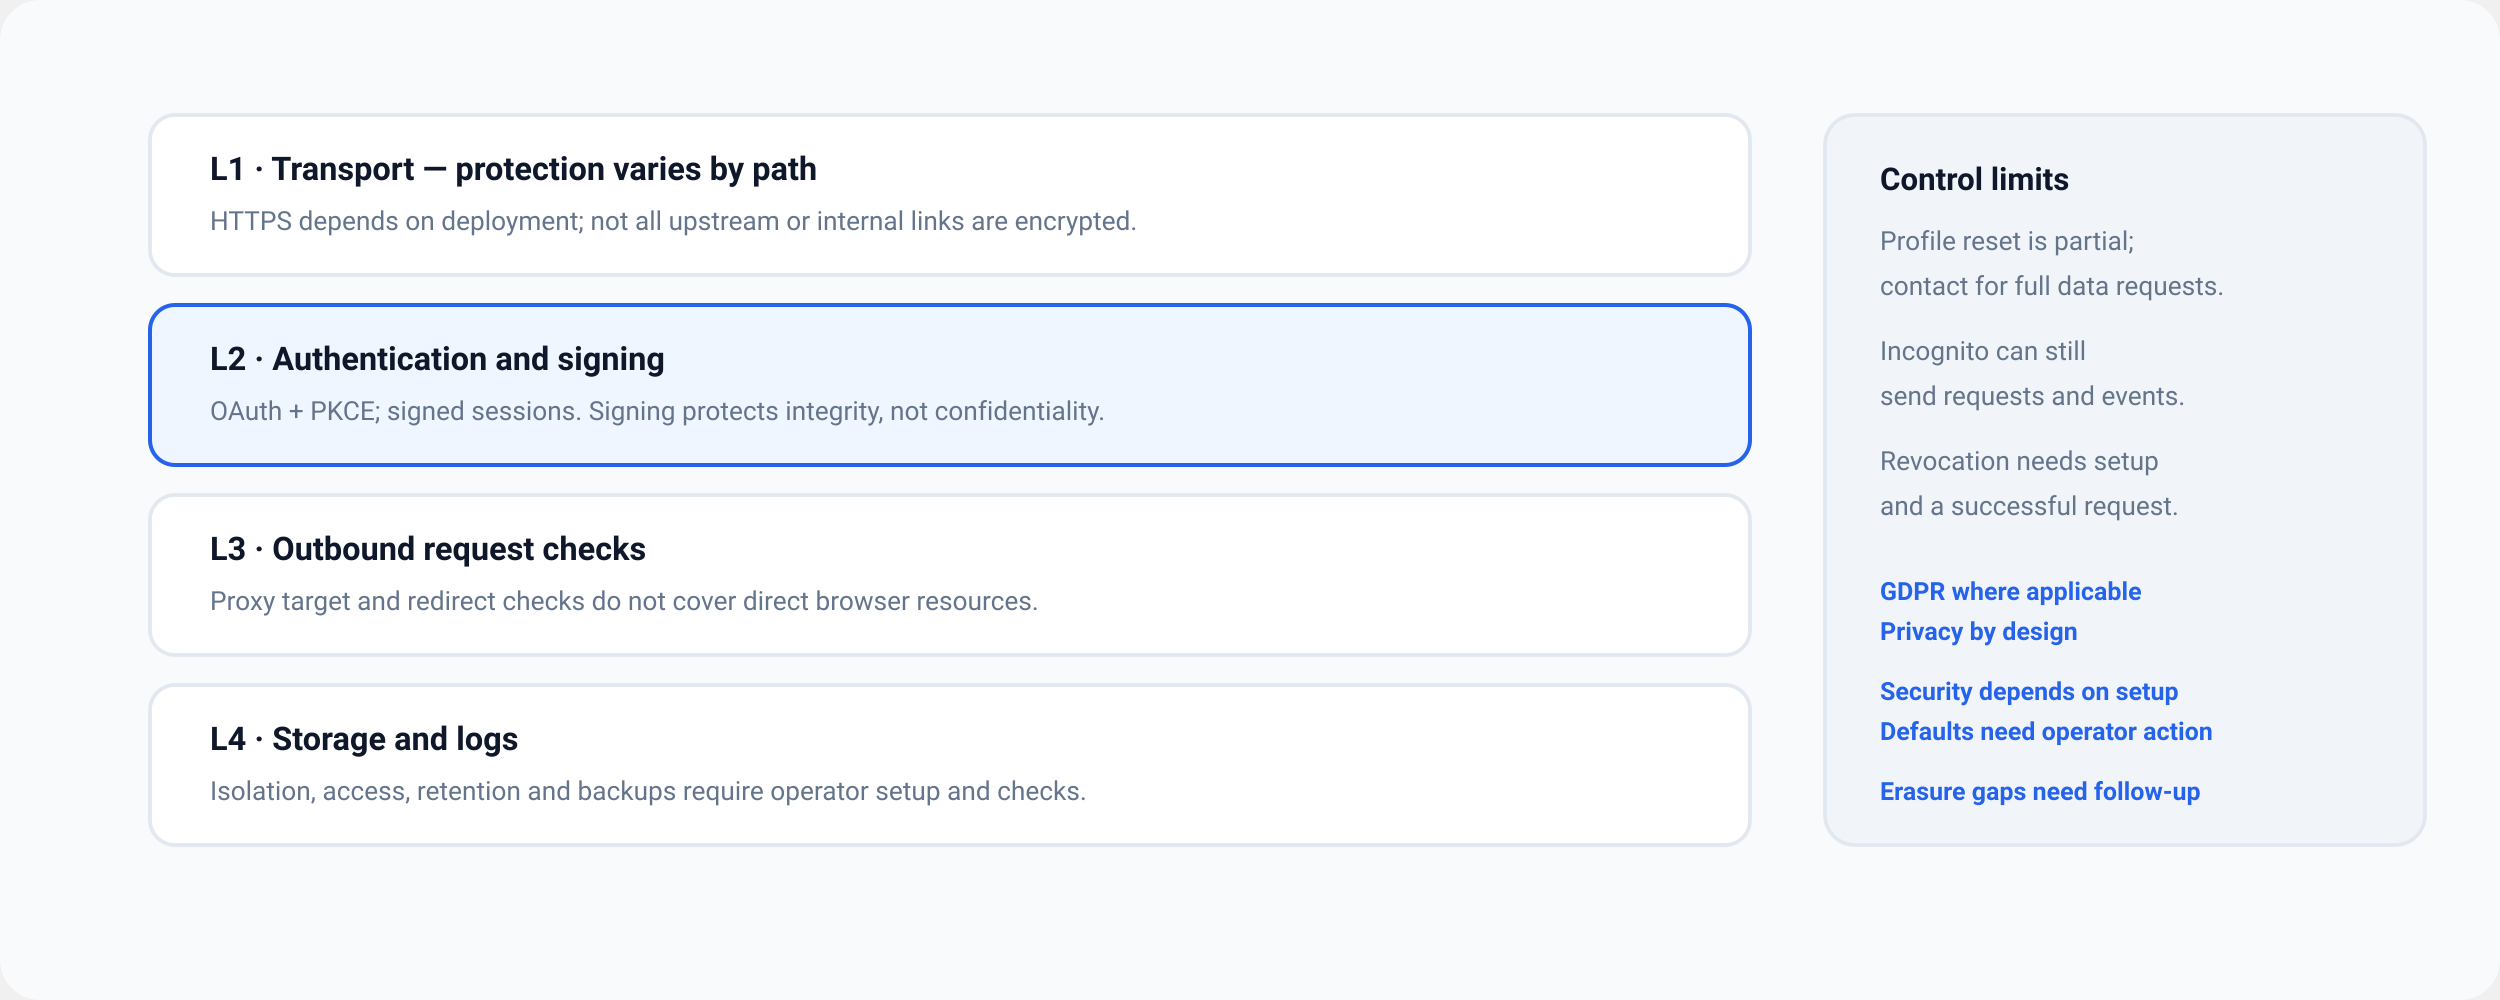
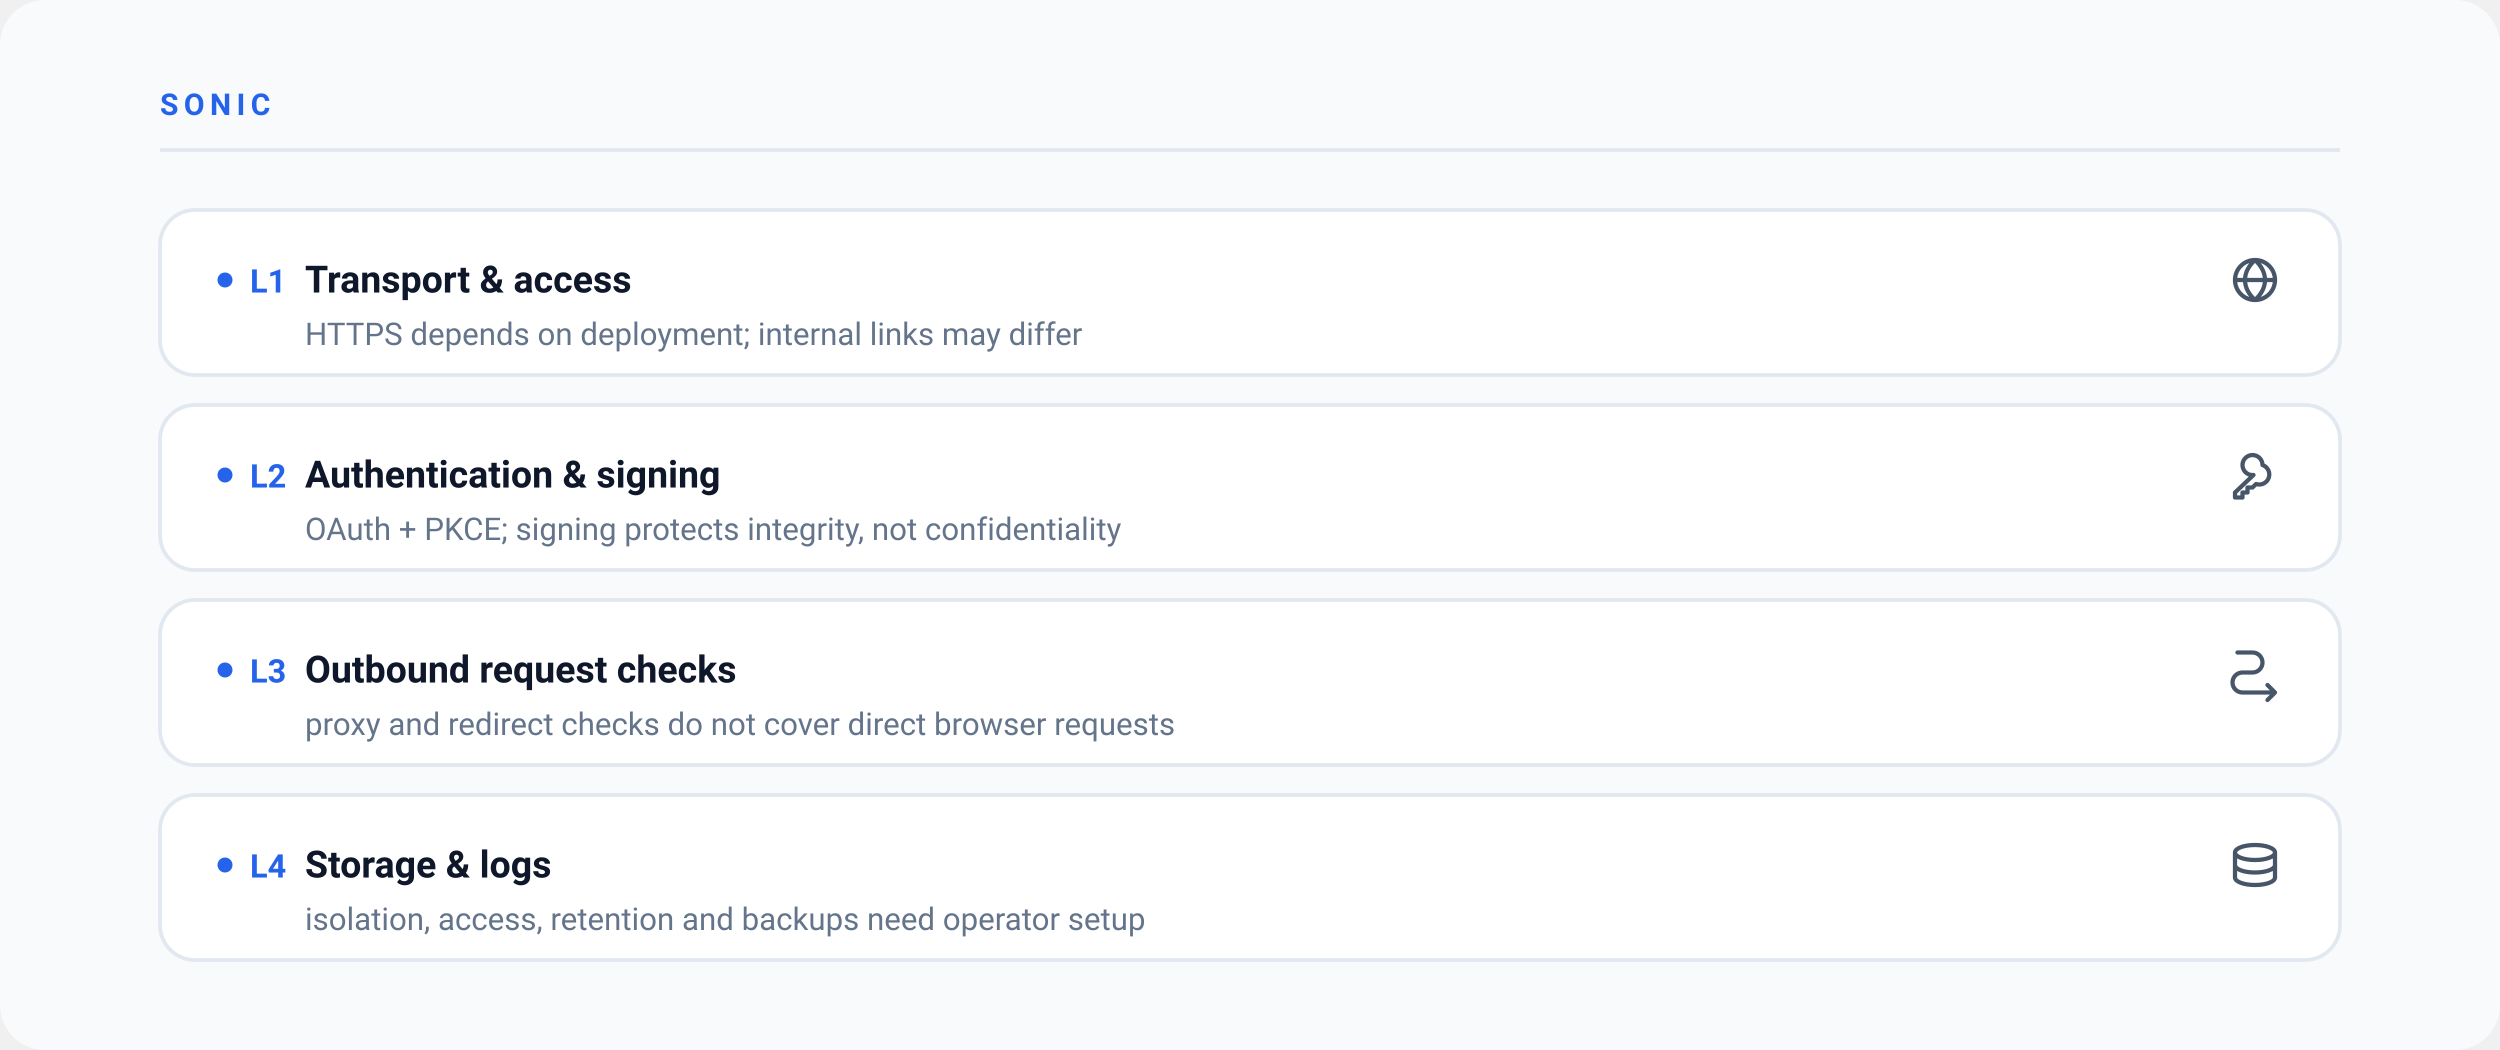
- <svg xmlns="http://www.w3.org/2000/svg" viewBox="0 0 1000 400" width="100%" role="img" aria-label="Security controls for transport, authentication, outbound requests and storage depend on deployment. Not all links are encrypted; profile reset is partial, incognito can still send events, and revocation needs configuration and a successful request. Contact the operator for full data requests.">
+ <svg xmlns="http://www.w3.org/2000/svg" viewBox="0 0 1000 420" width="100%" role="img" aria-label="Four security layers L1 to L4">
  <style>
-     .bg { fill: #f8fafc; }
-     .layer { fill: #ffffff; stroke: #e2e8f0; stroke-width: 1.5; }
-     .layer-accent { fill: #eff6ff; stroke: #2563eb; stroke-width: 1.6; }
-     .lt { font: 600 13px -apple-system, 'Segoe UI', Roboto, 'Noto Sans', sans-serif; fill: #0f172a; }
-     .lb { font: 400 10.5px -apple-system, 'Segoe UI', Roboto, 'Noto Sans', sans-serif; fill: #64748b; }
-     .law { font: 600 10px -apple-system, 'Segoe UI', Roboto, 'Noto Sans', sans-serif; fill: #2563eb; }
-     .side { fill: #f1f5f9; stroke: #e2e8f0; stroke-width: 1.5; }
-     .st { font: 600 12.5px -apple-system, 'Segoe UI', Roboto, 'Noto Sans', sans-serif; fill: #0f172a; }
-     .sb { font: 400 10.5px -apple-system, 'Segoe UI', Roboto, 'Noto Sans', sans-serif; fill: #64748b; }
-     @media (prefers-color-scheme: dark) {
-       .bg { fill: #0b0f19; }
-       .layer { fill: #111827; stroke: #1e293b; }
-       .layer-accent { fill: rgba(59,130,246,0.12); stroke: #3b82f6; }
-       .lt { fill: #f1f5f9; }
-       .lb { fill: #94a3b8; }
-       .law { fill: #60a5fa; }
-       .side { fill: #111827; stroke: #1e293b; }
-       .st { fill: #f1f5f9; }
-       .sb { fill: #94a3b8; }
-     }
+     .bg{fill:#f8fafc} .card{fill:#ffffff;stroke:#e2e8f0;stroke-width:1.5}
+     .soft{fill:#f1f5f9;stroke:#e2e8f0;stroke-width:1.5}
+     .accent{fill:#eff6ff;stroke:#bfdbfe;stroke-width:1.6}
+     .warm{fill:#fffbeb;stroke:#fcd34d;stroke-width:1.5}
+     .good{fill:#f0fdf4;stroke:#bbf7d0;stroke-width:1.5}
+     .kicker{font:700 12px -apple-system, 'Segoe UI', Roboto, 'Noto Sans', 'Noto Sans CJK SC', sans-serif;letter-spacing:.18em;fill:#2563eb}
+     .num{font:700 13px -apple-system, 'Segoe UI', Roboto, 'Noto Sans', 'Noto Sans CJK SC', sans-serif;fill:#2563eb}
+     .label{font:600 18px -apple-system, 'Segoe UI', Roboto, 'Noto Sans', 'Noto Sans CJK SC', sans-serif;fill:#0f172a}
+     .label-sm{font:600 15px -apple-system, 'Segoe UI', Roboto, 'Noto Sans', 'Noto Sans CJK SC', sans-serif;fill:#0f172a}
+     .meta{font:400 12.5px -apple-system, 'Segoe UI', Roboto, 'Noto Sans', 'Noto Sans CJK SC', sans-serif;fill:#64748b}
+     .mono{font:400 12px 'SFMono-Regular', Consolas, 'Liberation Mono', monospace;fill:#64748b}
+     .foot{font:600 12px -apple-system, 'Segoe UI', Roboto, 'Noto Sans', 'Noto Sans CJK SC', sans-serif;fill:#64748b}
+     .stroke{stroke:#e2e8f0;stroke-width:1.5;fill:none}
+     .accent-stroke{stroke:#2563eb;stroke-width:1.8;fill:none}
+     .arrow{stroke:#64748b;stroke-width:1.6;fill:none;stroke-linecap:round;stroke-linejoin:round}
+     .arrow-head{fill:#64748b}
+     .icon{stroke:#475569;stroke-width:1.7;fill:none;stroke-linecap:round;stroke-linejoin:round}
+     .icon-accent{stroke:#2563eb;stroke-width:1.9;fill:none;stroke-linecap:round;stroke-linejoin:round}
+     .dot{fill:#2563eb}
+     @media print{ .bg{fill:#fff} }
  </style>
-   <rect class="bg" width="1000" height="400" rx="16" />
-   <rect class="layer" x="60" y="46" width="640" height="64" rx="10" />
-   <text class="lt" x="84" y="72">L1 · Transport — protection varies by path</text>
-   <text class="lb" x="84" y="92">HTTPS depends on deployment; not all upstream or internal links are encrypted.</text>
-   <rect class="layer-accent" x="60" y="122" width="640" height="64" rx="10" />
-   <text class="lt" x="84" y="148">L2 · Authentication and signing</text>
-   <text class="lb" x="84" y="168">OAuth + PKCE; signed sessions. Signing protects integrity, not confidentiality.</text>
-   <rect class="layer" x="60" y="198" width="640" height="64" rx="10" />
-   <text class="lt" x="84" y="224">L3 · Outbound request checks</text>
-   <text class="lb" x="84" y="244">Proxy target and redirect checks do not cover direct browser resources.</text>
-   <rect class="layer" x="60" y="274" width="640" height="64" rx="10" />
-   <text class="lt" x="84" y="300">L4 · Storage and logs</text>
-   <text class="lb" x="84" y="320">Isolation, access, retention and backups require operator setup and checks.</text>
-   <rect class="side" x="730" y="46" width="240" height="292" rx="12" />
-   <text class="st" x="752" y="76">Control limits</text>
-   <text class="sb" x="752" y="100">Profile reset is partial;</text>
-   <text class="sb" x="752" y="118">contact for full data requests.</text>
-   <text class="sb" x="752" y="144">Incognito can still</text>
-   <text class="sb" x="752" y="162">send requests and events.</text>
-   <text class="sb" x="752" y="188">Revocation needs setup</text>
-   <text class="sb" x="752" y="206">and a successful request.</text>
-   <text class="law" x="752" y="240">GDPR where applicable</text>
-   <text class="law" x="752" y="256">Privacy by design</text>
-   <text class="law" x="752" y="280">Security depends on setup</text>
-   <text class="law" x="752" y="296">Defaults need operator action</text>
-   <text class="law" x="752" y="320">Erasure gaps need follow-up</text>
+   <rect class="bg" width="1000" height="420" rx="18" />
+   <text class="kicker" x="64" y="46">SONIC</text>
+   <line x1="64" y1="60" x2="936" y2="60" class="stroke" />
+   <rect class="card" x="64" y="84" width="872" height="66" rx="14" />
+   <g class="icon" transform="translate(890 100) scale(1.000)">
+     <path d="M12 4a8 8 0 1 0 0 16 8 8 0 0 0 0-16z M4 12h16 M12 4c2.5 2.3 4 5 4 8s-1.5 5.7-4 8c-2.5-2.3-4-5-4-8s1.5-5.7 4-8z" />
+   </g>
+   <circle class="dot" cx="90" cy="112" r="3" />
+   <text class="num" x="100" y="117">L1</text>
+   <text class="label-sm" x="122" y="117">Transport &amp; access</text>
+   <text class="meta" x="122" y="138">HTTPS depends on deployment; internal links may differ</text>
+   <rect class="card" x="64" y="162" width="872" height="66" rx="14" />
+   <g class="icon" transform="translate(890 178) scale(1.000)">
+     <path d="M15 8a4 4 0 1 0-3.6 4L4 19v2h3v-2h2v-2h2l1.4-1.4A4 4 0 0 0 15 8z" />
+   </g>
+   <circle class="dot" cx="90" cy="190" r="3" />
+   <text class="num" x="100" y="195">L2</text>
+   <text class="label-sm" x="122" y="195">Authentication &amp; signing</text>
+   <text class="meta" x="122" y="216">OAuth + PKCE; signing protects integrity, not confidentiality</text>
+   <rect class="card" x="64" y="240" width="872" height="66" rx="14" />
+   <g class="icon" transform="translate(890 256) scale(1.000)">
+     <path d="M5 5h6a4 4 0 0 1 0 8H7a4 4 0 0 0 0 8h12 M17 18l3 3-3 3" />
+   </g>
+   <circle class="dot" cx="90" cy="268" r="3" />
+   <text class="num" x="100" y="273">L3</text>
+   <text class="label-sm" x="122" y="273">Outbound request checks</text>
+   <text class="meta" x="122" y="294">proxy and redirect checks do not cover direct browser requests</text>
+   <rect class="card" x="64" y="318" width="872" height="66" rx="14" />
+   <g class="icon" transform="translate(890 334) scale(1.000)">
+     <path d="M4 7c0-1.7 3.6-3 8-3s8 1.3 8 3-3.6 3-8 3-8-1.3-8-3z M4 7v10c0 1.7 3.6 3 8 3s8-1.3 8-3V7 M4 12c0 1.7 3.6 3 8 3s8-1.3 8-3" />
+   </g>
+   <circle class="dot" cx="90" cy="346" r="3" />
+   <text class="num" x="100" y="351">L4</text>
+   <text class="label-sm" x="122" y="351">Storage &amp; logs</text>
+   <text class="meta" x="122" y="372">isolation, access, retention and backups need operator setup</text>
</svg>
